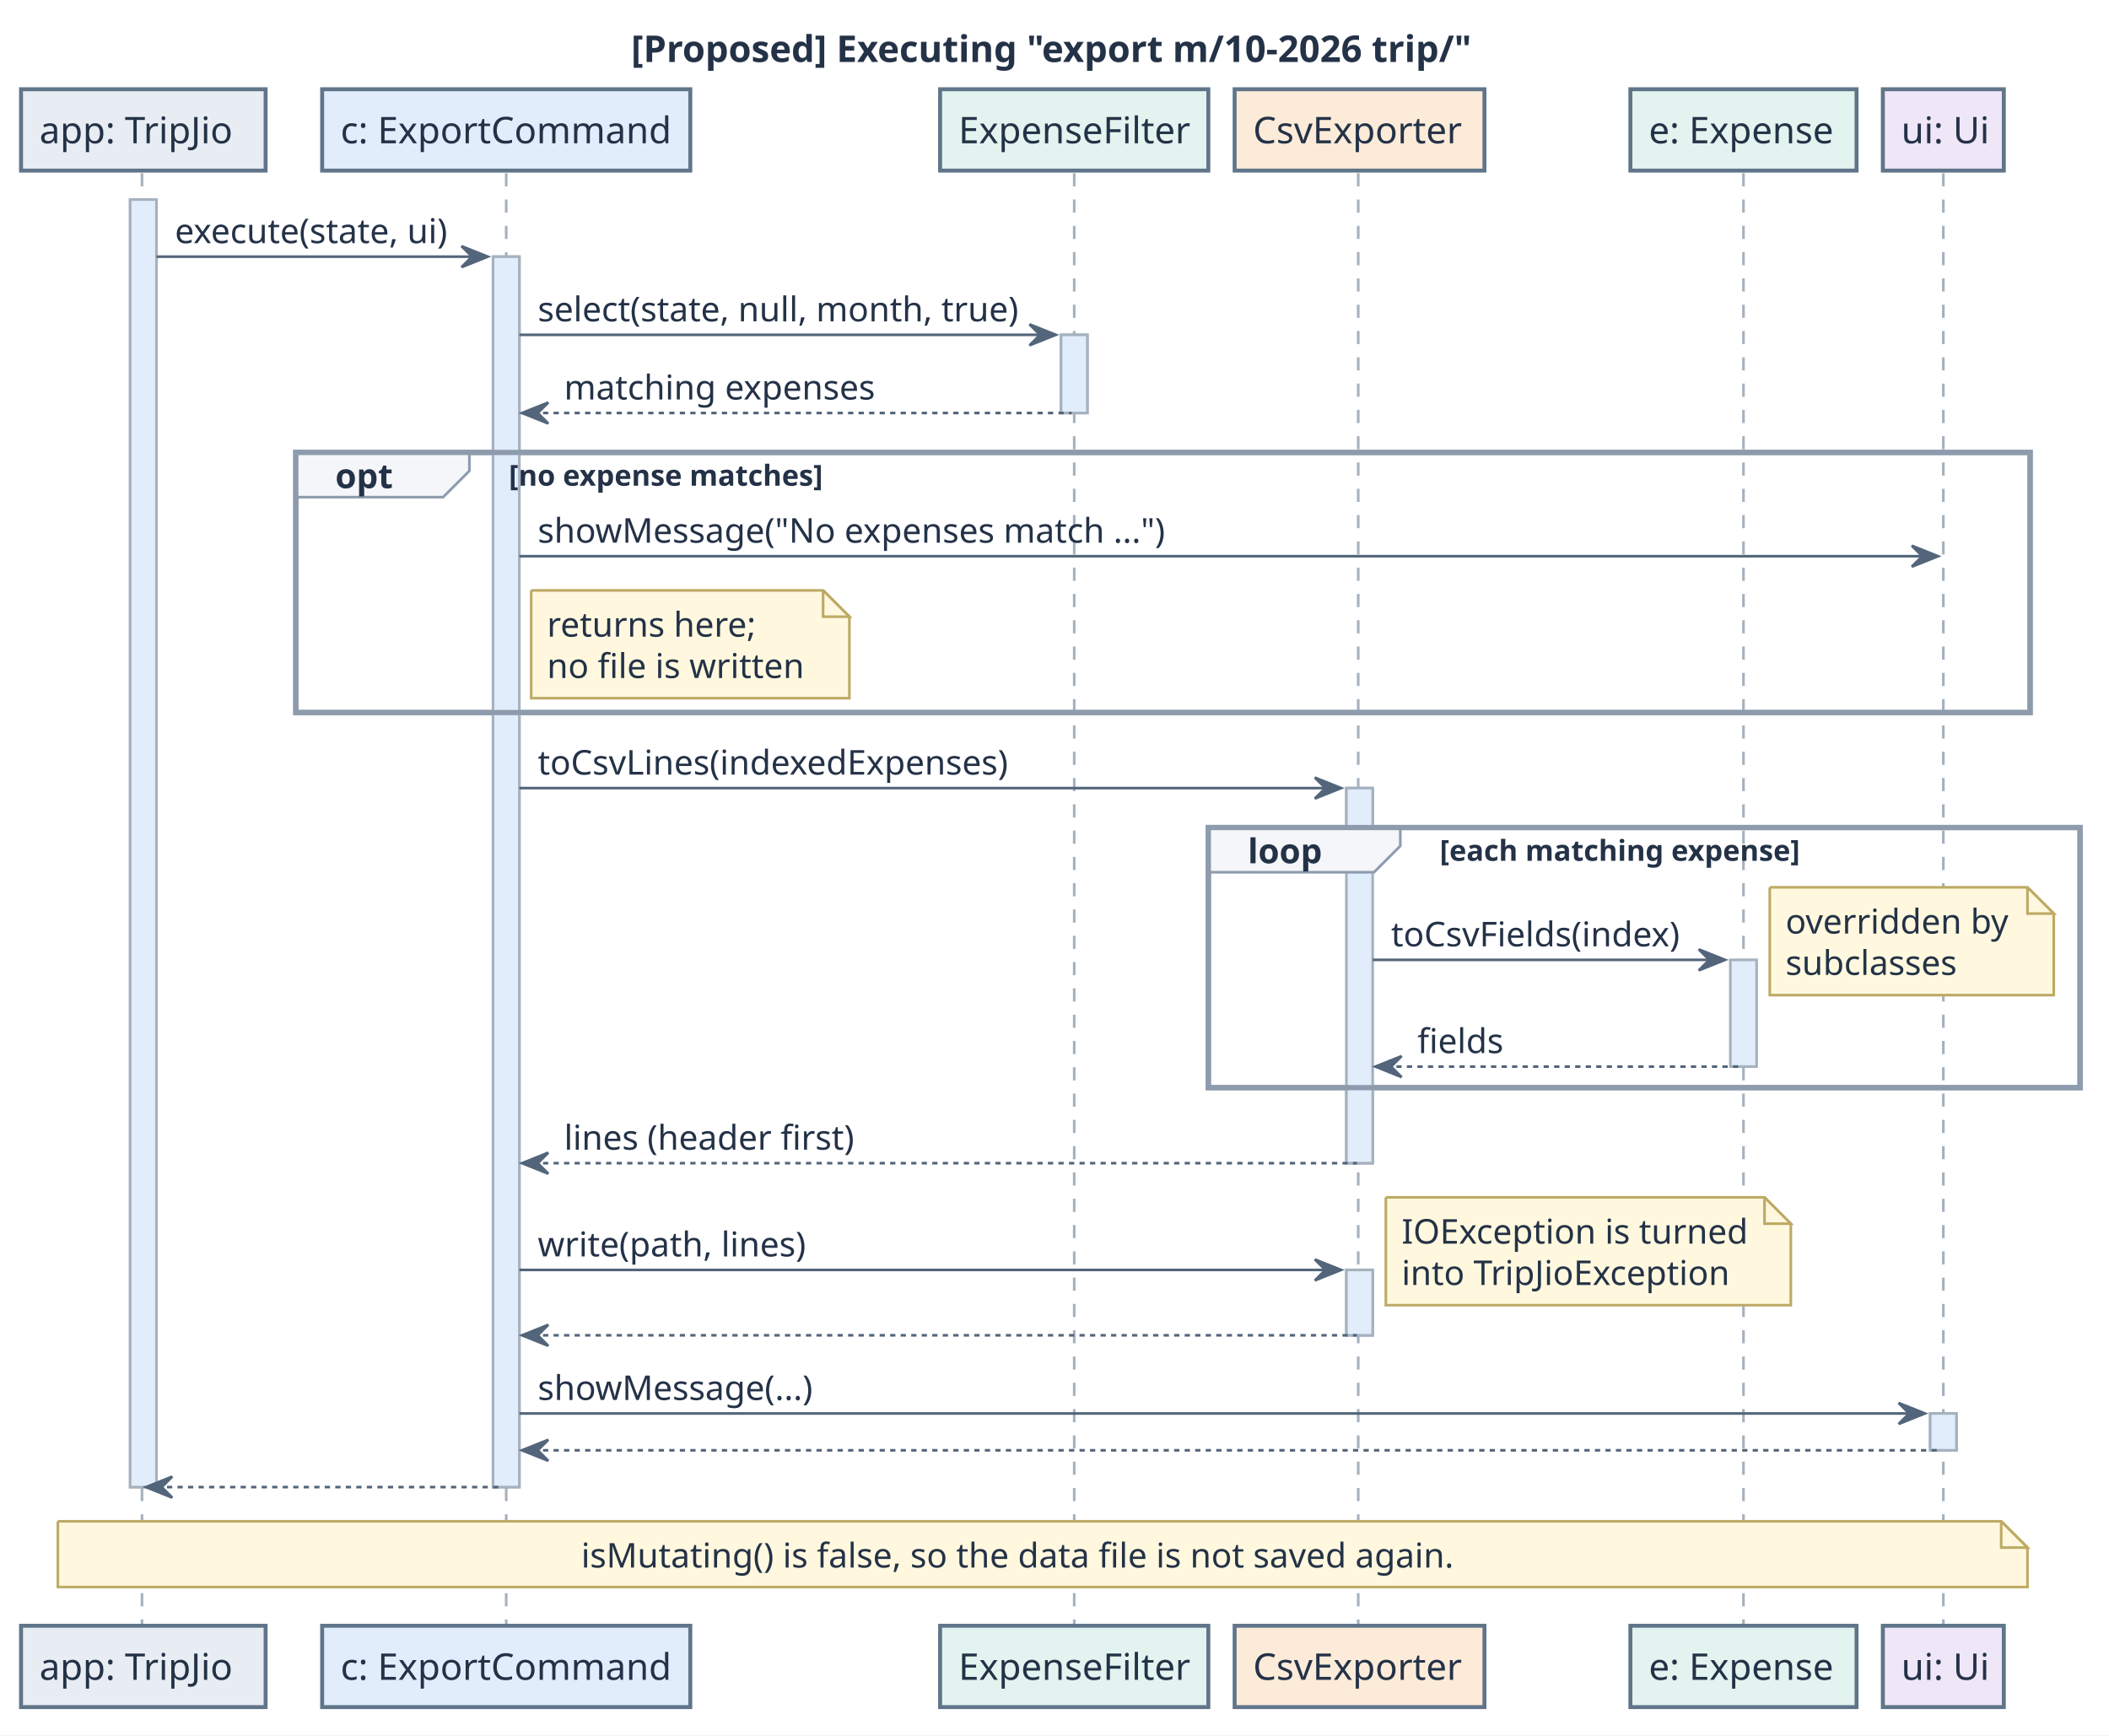
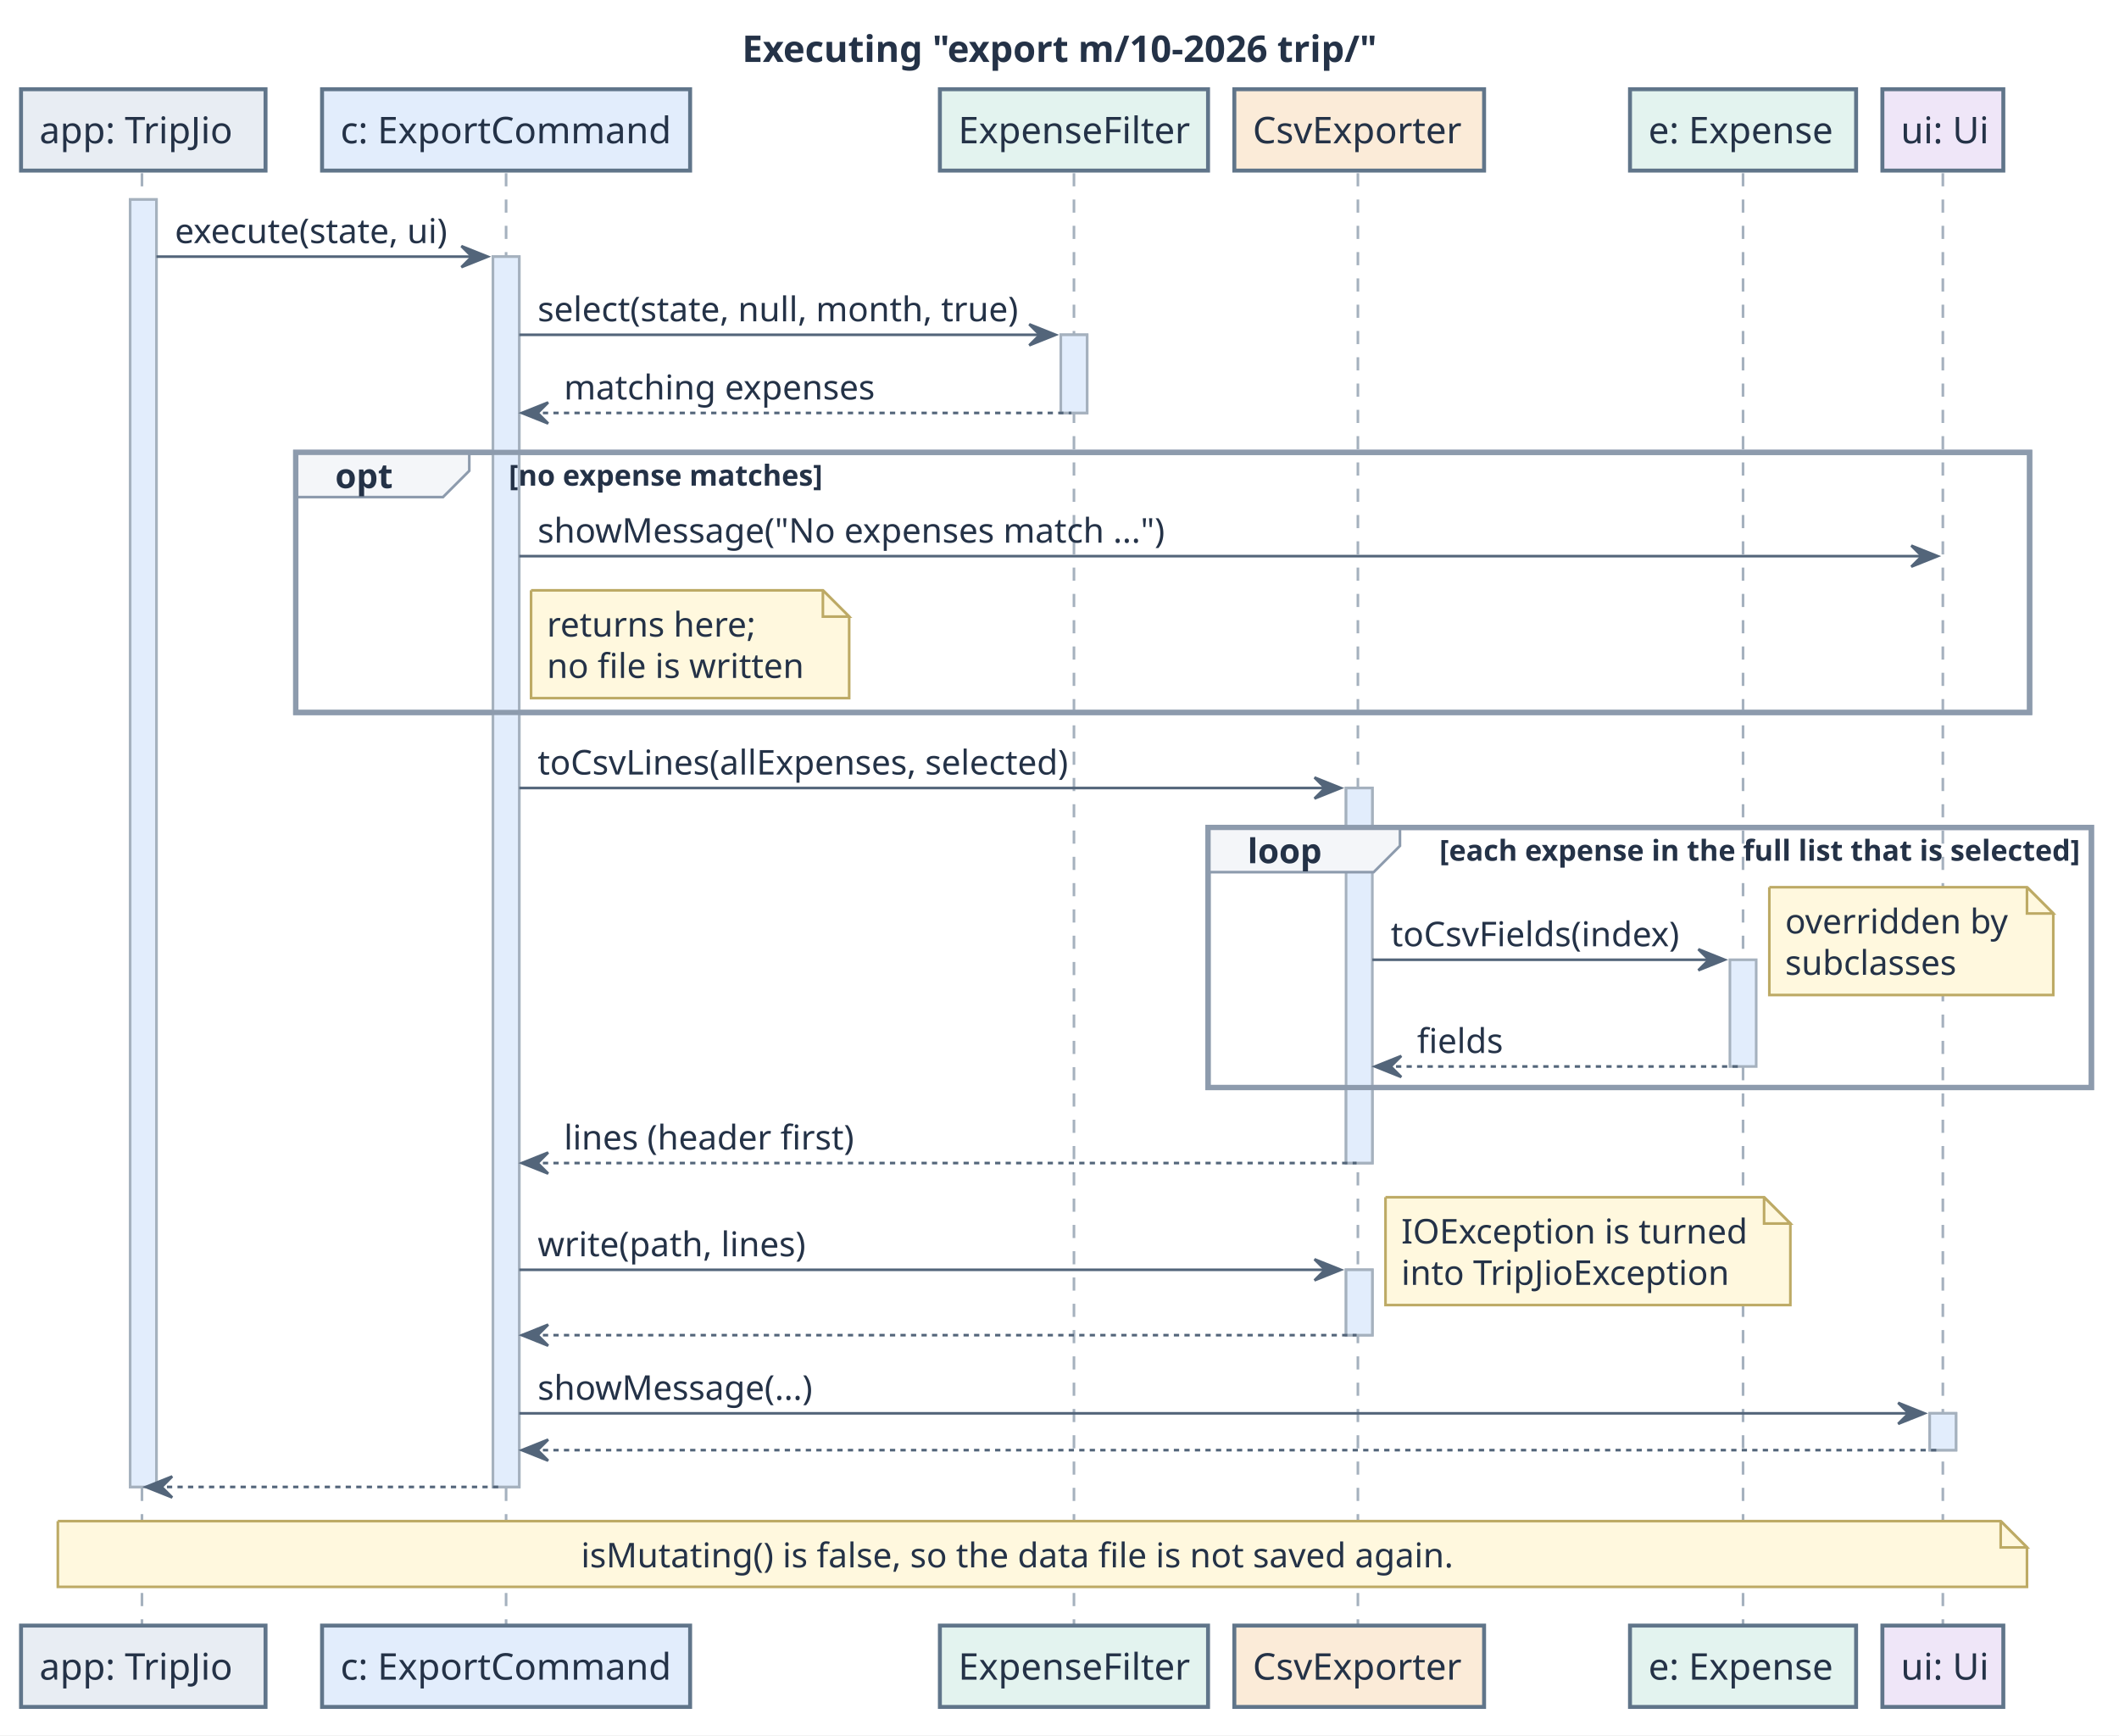
- <svg xmlns="http://www.w3.org/2000/svg" contentScriptType="application/ecmascript" contentStyleType="text/css" height="660px" preserveAspectRatio="none" style="width:802px;height:660px;background:#FFFFFF;" version="1.1" viewBox="0 0 802 660" width="802px" zoomAndPan="magnify">
+ <svg xmlns="http://www.w3.org/2000/svg" contentScriptType="application/ecmascript" contentStyleType="text/css" height="660px" preserveAspectRatio="none" style="width:806px;height:660px;background:#FFFFFF;" version="1.1" viewBox="0 0 806 660" width="806px" zoomAndPan="magnify">
  <rect x="0" y="0" width="100%" height="100%" fill="#FFFFFF" />
  <defs />
  <g>
-     <text fill="#243247" font-family="sans-serif" font-size="14" font-weight="bold" lengthAdjust="spacingAndGlyphs" textLength="324" x="240" y="23.562">[Proposed] Executing "export m/10-2026 trip/"</text>
+     <text fill="#243247" font-family="sans-serif" font-size="14" font-weight="bold" lengthAdjust="spacingAndGlyphs" textLength="244" x="282.25" y="23.562">Executing "export m/10-2026 trip/"</text>
    <rect fill="#E2EDFC" height="489.672" style="stroke: #A5B1BE; stroke-width: 1.0;" width="10" x="49.5" y="75.879" />
    <rect fill="#E2EDFC" height="467.942" style="stroke: #A5B1BE; stroke-width: 1.0;" width="10" x="187.5" y="97.608" />
    <rect fill="#E2EDFC" height="29.73" style="stroke: #A5B1BE; stroke-width: 1.0;" width="10" x="403.5" y="127.338" />
    <rect fill="#E2EDFC" height="142.648" style="stroke: #A5B1BE; stroke-width: 1.0;" width="10" x="512" y="299.715" />
    <rect fill="#E2EDFC" height="24.865" style="stroke: #A5B1BE; stroke-width: 1.0;" width="10" x="512" y="482.957" />
    <rect fill="#E2EDFC" height="40.594" style="stroke: #A5B1BE; stroke-width: 1.0;" width="10" x="658" y="365.039" />
    <rect fill="#E2EDFC" height="14" style="stroke: #A5B1BE; stroke-width: 1.0;" width="10" x="734" y="537.551" />
    <rect fill="#FFFFFF" height="98.918" style="stroke: #8D9BAD; stroke-width: 2.0;" width="659.5" x="112.5" y="172.067" />
-     <rect fill="#FFFFFF" height="98.918" style="stroke: #8D9BAD; stroke-width: 2.0;" width="331.5" x="459.5" y="314.715" />
+     <rect fill="#FFFFFF" height="98.918" style="stroke: #8D9BAD; stroke-width: 2.0;" width="336" x="459.5" y="314.715" />
    <line style="stroke: #A5B1BE; stroke-width: 1.0; stroke-dasharray: 5.0,5.0;" x1="54" x2="54" y1="65.879" y2="619.28" />
    <line style="stroke: #A5B1BE; stroke-width: 1.0; stroke-dasharray: 5.0,5.0;" x1="192.5" x2="192.5" y1="65.879" y2="619.28" />
    <line style="stroke: #A5B1BE; stroke-width: 1.0; stroke-dasharray: 5.0,5.0;" x1="408.5" x2="408.5" y1="65.879" y2="619.28" />
    <line style="stroke: #A5B1BE; stroke-width: 1.0; stroke-dasharray: 5.0,5.0;" x1="516.5" x2="516.5" y1="65.879" y2="619.28" />
    <line style="stroke: #A5B1BE; stroke-width: 1.0; stroke-dasharray: 5.0,5.0;" x1="663" x2="663" y1="65.879" y2="619.28" />
    <line style="stroke: #A5B1BE; stroke-width: 1.0; stroke-dasharray: 5.0,5.0;" x1="739" x2="739" y1="65.879" y2="619.28" />
    <rect fill="#E8EDF3" height="30.939" style="stroke: #60758A; stroke-width: 1.5;" width="93" x="8" y="33.94" />
    <text fill="#243247" font-family="sans-serif" font-size="14" lengthAdjust="spacingAndGlyphs" textLength="79" x="15" y="54.502">app: TripJio</text>
    <rect fill="#E8EDF3" height="30.939" style="stroke: #60758A; stroke-width: 1.5;" width="93" x="8" y="618.28" />
    <text fill="#243247" font-family="sans-serif" font-size="14" lengthAdjust="spacingAndGlyphs" textLength="79" x="15" y="638.843">app: TripJio</text>
    <rect fill="#E2EDFC" height="30.939" style="stroke: #60758A; stroke-width: 1.5;" width="140" x="122.5" y="33.94" />
    <text fill="#243247" font-family="sans-serif" font-size="14" lengthAdjust="spacingAndGlyphs" textLength="126" x="129.5" y="54.502">c: ExportCommand</text>
    <rect fill="#E2EDFC" height="30.939" style="stroke: #60758A; stroke-width: 1.5;" width="140" x="122.5" y="618.28" />
    <text fill="#243247" font-family="sans-serif" font-size="14" lengthAdjust="spacingAndGlyphs" textLength="126" x="129.5" y="638.843">c: ExportCommand</text>
    <rect fill="#E3F3EF" height="30.939" style="stroke: #60758A; stroke-width: 1.5;" width="102" x="357.5" y="33.94" />
    <text fill="#243247" font-family="sans-serif" font-size="14" lengthAdjust="spacingAndGlyphs" textLength="88" x="364.5" y="54.502">ExpenseFilter</text>
    <rect fill="#E3F3EF" height="30.939" style="stroke: #60758A; stroke-width: 1.5;" width="102" x="357.5" y="618.28" />
    <text fill="#243247" font-family="sans-serif" font-size="14" lengthAdjust="spacingAndGlyphs" textLength="88" x="364.5" y="638.843">ExpenseFilter</text>
    <rect fill="#FBEBD8" height="30.939" style="stroke: #60758A; stroke-width: 1.5;" width="95" x="469.5" y="33.94" />
    <text fill="#243247" font-family="sans-serif" font-size="14" lengthAdjust="spacingAndGlyphs" textLength="81" x="476.5" y="54.502">CsvExporter</text>
    <rect fill="#FBEBD8" height="30.939" style="stroke: #60758A; stroke-width: 1.5;" width="95" x="469.5" y="618.28" />
    <text fill="#243247" font-family="sans-serif" font-size="14" lengthAdjust="spacingAndGlyphs" textLength="81" x="476.5" y="638.843">CsvExporter</text>
    <rect fill="#E3F3EF" height="30.939" style="stroke: #60758A; stroke-width: 1.5;" width="86" x="620" y="33.94" />
    <text fill="#243247" font-family="sans-serif" font-size="14" lengthAdjust="spacingAndGlyphs" textLength="72" x="627" y="54.502">e: Expense</text>
    <rect fill="#E3F3EF" height="30.939" style="stroke: #60758A; stroke-width: 1.5;" width="86" x="620" y="618.28" />
    <text fill="#243247" font-family="sans-serif" font-size="14" lengthAdjust="spacingAndGlyphs" textLength="72" x="627" y="638.843">e: Expense</text>
    <rect fill="#EFE6F8" height="30.939" style="stroke: #60758A; stroke-width: 1.5;" width="46" x="716" y="33.94" />
    <text fill="#243247" font-family="sans-serif" font-size="14" lengthAdjust="spacingAndGlyphs" textLength="32" x="723" y="54.502">ui: Ui</text>
    <rect fill="#EFE6F8" height="30.939" style="stroke: #60758A; stroke-width: 1.5;" width="46" x="716" y="618.28" />
    <text fill="#243247" font-family="sans-serif" font-size="14" lengthAdjust="spacingAndGlyphs" textLength="32" x="723" y="638.843">ui: Ui</text>
    <rect fill="#E2EDFC" height="489.672" style="stroke: #A5B1BE; stroke-width: 1.0;" width="10" x="49.5" y="75.879" />
    <rect fill="#E2EDFC" height="467.942" style="stroke: #A5B1BE; stroke-width: 1.0;" width="10" x="187.5" y="97.608" />
    <rect fill="#E2EDFC" height="29.73" style="stroke: #A5B1BE; stroke-width: 1.0;" width="10" x="403.5" y="127.338" />
    <rect fill="#E2EDFC" height="142.648" style="stroke: #A5B1BE; stroke-width: 1.0;" width="10" x="512" y="299.715" />
    <rect fill="#E2EDFC" height="24.865" style="stroke: #A5B1BE; stroke-width: 1.0;" width="10" x="512" y="482.957" />
    <rect fill="#E2EDFC" height="40.594" style="stroke: #A5B1BE; stroke-width: 1.0;" width="10" x="658" y="365.039" />
    <rect fill="#E2EDFC" height="14" style="stroke: #A5B1BE; stroke-width: 1.0;" width="10" x="734" y="537.551" />
    <polygon fill="#53657A" points="175.5,93.608,185.5,97.608,175.5,101.608,179.5,97.608" style="stroke: #53657A; stroke-width: 1.0;" />
    <line style="stroke: #53657A; stroke-width: 1.0;" x1="59.5" x2="181.5" y1="97.608" y2="97.608" />
    <text fill="#243247" font-family="sans-serif" font-size="13" lengthAdjust="spacingAndGlyphs" textLength="109" x="66.5" y="92.473">execute(state, ui)</text>
    <polygon fill="#53657A" points="391.5,123.338,401.5,127.338,391.5,131.338,395.5,127.338" style="stroke: #53657A; stroke-width: 1.0;" />
    <line style="stroke: #53657A; stroke-width: 1.0;" x1="197.5" x2="397.5" y1="127.338" y2="127.338" />
    <text fill="#243247" font-family="sans-serif" font-size="13" lengthAdjust="spacingAndGlyphs" textLength="187" x="204.5" y="122.202">select(state, null, month, true)</text>
    <polygon fill="#53657A" points="208.5,153.067,198.5,157.067,208.5,161.067,204.5,157.067" style="stroke: #53657A; stroke-width: 1.0;" />
    <line style="stroke: #53657A; stroke-width: 1.0; stroke-dasharray: 2.0,2.0;" x1="202.5" x2="407.5" y1="157.067" y2="157.067" />
    <text fill="#243247" font-family="sans-serif" font-size="13" lengthAdjust="spacingAndGlyphs" textLength="121" x="214.5" y="151.932">matching expenses</text>
    <path d="M112.5,172.067 L178.5,172.067 L178.5,179.067 L168.5,189.067 L112.5,189.067 L112.5,172.067 " fill="#F4F6F9" style="stroke: #8D9BAD; stroke-width: 1.0;" />
    <rect fill="none" height="98.918" style="stroke: #8D9BAD; stroke-width: 2.0;" width="659.5" x="112.5" y="172.067" />
    <text fill="#243247" font-family="sans-serif" font-size="13" font-weight="bold" lengthAdjust="spacingAndGlyphs" textLength="21" x="127.5" y="185.661">opt</text>
    <text fill="#243247" font-family="sans-serif" font-size="11" font-weight="bold" lengthAdjust="spacingAndGlyphs" textLength="121" x="193.5" y="184.724">[no expense matches]</text>
    <polygon fill="#53657A" points="727,207.526,737,211.526,727,215.526,731,211.526" style="stroke: #53657A; stroke-width: 1.0;" />
    <line style="stroke: #53657A; stroke-width: 1.0;" x1="197.5" x2="733" y1="211.526" y2="211.526" />
    <text fill="#243247" font-family="sans-serif" font-size="13" lengthAdjust="spacingAndGlyphs" textLength="253" x="204.5" y="206.391">showMessage("No expenses match ...")</text>
    <path d="M202,224.526 L202,265.526 L323,265.526 L323,234.526 L313,224.526 L202,224.526 " fill="#FFF8DE" style="stroke: #BDAA65; stroke-width: 1.0;" />
    <path d="M313,224.526 L313,234.526 L323,234.526 L313,224.526 " fill="#FFF8DE" style="stroke: #BDAA65; stroke-width: 1.0;" />
    <text fill="#243247" font-family="sans-serif" font-size="13" lengthAdjust="spacingAndGlyphs" textLength="82" x="208" y="242.12">returns here;</text>
    <text fill="#243247" font-family="sans-serif" font-size="13" lengthAdjust="spacingAndGlyphs" textLength="100" x="208" y="257.85">no file is written</text>
    <polygon fill="#53657A" points="500,295.715,510,299.715,500,303.715,504,299.715" style="stroke: #53657A; stroke-width: 1.0;" />
    <line style="stroke: #53657A; stroke-width: 1.0;" x1="197.5" x2="506" y1="299.715" y2="299.715" />
-     <text fill="#243247" font-family="sans-serif" font-size="13" lengthAdjust="spacingAndGlyphs" textLength="190" x="204.5" y="294.579">toCsvLines(indexedExpenses)</text>
+     <text fill="#243247" font-family="sans-serif" font-size="13" lengthAdjust="spacingAndGlyphs" textLength="214" x="204.5" y="294.579">toCsvLines(allExpenses, selected)</text>
    <path d="M459.5,314.715 L532.5,314.715 L532.5,321.715 L522.5,331.715 L459.5,331.715 L459.5,314.715 " fill="#F4F6F9" style="stroke: #8D9BAD; stroke-width: 1.0;" />
-     <rect fill="none" height="98.918" style="stroke: #8D9BAD; stroke-width: 2.0;" width="331.5" x="459.5" y="314.715" />
+     <rect fill="none" height="98.918" style="stroke: #8D9BAD; stroke-width: 2.0;" width="336" x="459.5" y="314.715" />
    <text fill="#243247" font-family="sans-serif" font-size="13" font-weight="bold" lengthAdjust="spacingAndGlyphs" textLength="28" x="474.5" y="328.309">loop</text>
-     <text fill="#243247" font-family="sans-serif" font-size="11" font-weight="bold" lengthAdjust="spacingAndGlyphs" textLength="137" x="547.5" y="327.371">[each matching expense]</text>
+     <text fill="#243247" font-family="sans-serif" font-size="11" font-weight="bold" lengthAdjust="spacingAndGlyphs" textLength="243" x="547.5" y="327.371">[each expense in the full list that is selected]</text>
    <polygon fill="#53657A" points="646,361.039,656,365.039,646,369.039,650,365.039" style="stroke: #53657A; stroke-width: 1.0;" />
    <line style="stroke: #53657A; stroke-width: 1.0;" x1="522" x2="652" y1="365.039" y2="365.039" />
    <text fill="#243247" font-family="sans-serif" font-size="13" lengthAdjust="spacingAndGlyphs" textLength="117" x="529" y="359.903">toCsvFields(index)</text>
    <path d="M673,337.444 L673,378.444 L781,378.444 L781,347.444 L771,337.444 L673,337.444 " fill="#FFF8DE" style="stroke: #BDAA65; stroke-width: 1.0;" />
    <path d="M771,337.444 L771,347.444 L781,347.444 L771,337.444 " fill="#FFF8DE" style="stroke: #BDAA65; stroke-width: 1.0;" />
    <text fill="#243247" font-family="sans-serif" font-size="13" lengthAdjust="spacingAndGlyphs" textLength="87" x="679" y="355.038">overridden by</text>
    <text fill="#243247" font-family="sans-serif" font-size="13" lengthAdjust="spacingAndGlyphs" textLength="69" x="679" y="370.768">subclasses</text>
    <polygon fill="#53657A" points="533,401.633,523,405.633,533,409.633,529,405.633" style="stroke: #53657A; stroke-width: 1.0;" />
    <line style="stroke: #53657A; stroke-width: 1.0; stroke-dasharray: 2.0,2.0;" x1="527" x2="662" y1="405.633" y2="405.633" />
    <text fill="#243247" font-family="sans-serif" font-size="13" lengthAdjust="spacingAndGlyphs" textLength="34" x="539" y="400.497">fields</text>
    <polygon fill="#53657A" points="208.5,438.362,198.5,442.362,208.5,446.362,204.5,442.362" style="stroke: #53657A; stroke-width: 1.0;" />
    <line style="stroke: #53657A; stroke-width: 1.0; stroke-dasharray: 2.0,2.0;" x1="202.5" x2="516" y1="442.362" y2="442.362" />
    <text fill="#243247" font-family="sans-serif" font-size="13" lengthAdjust="spacingAndGlyphs" textLength="115" x="214.5" y="437.227">lines (header first)</text>
    <polygon fill="#53657A" points="500,478.957,510,482.957,500,486.957,504,482.957" style="stroke: #53657A; stroke-width: 1.0;" />
    <line style="stroke: #53657A; stroke-width: 1.0;" x1="197.5" x2="506" y1="482.957" y2="482.957" />
    <text fill="#243247" font-family="sans-serif" font-size="13" lengthAdjust="spacingAndGlyphs" textLength="105" x="204.5" y="477.821">write(path, lines)</text>
    <path d="M527,455.362 L527,496.362 L681,496.362 L681,465.362 L671,455.362 L527,455.362 " fill="#FFF8DE" style="stroke: #BDAA65; stroke-width: 1.0;" />
    <path d="M671,455.362 L671,465.362 L681,465.362 L671,455.362 " fill="#FFF8DE" style="stroke: #BDAA65; stroke-width: 1.0;" />
    <text fill="#243247" font-family="sans-serif" font-size="13" lengthAdjust="spacingAndGlyphs" textLength="133" x="533" y="472.956">IOException is turned</text>
    <text fill="#243247" font-family="sans-serif" font-size="13" lengthAdjust="spacingAndGlyphs" textLength="130" x="533" y="488.685">into TripJioException</text>
    <polygon fill="#53657A" points="208.5,503.821,198.5,507.821,208.5,511.821,204.5,507.821" style="stroke: #53657A; stroke-width: 1.0;" />
    <line style="stroke: #53657A; stroke-width: 1.0; stroke-dasharray: 2.0,2.0;" x1="202.5" x2="516" y1="507.821" y2="507.821" />
    <polygon fill="#53657A" points="722,533.551,732,537.551,722,541.551,726,537.551" style="stroke: #53657A; stroke-width: 1.0;" />
    <line style="stroke: #53657A; stroke-width: 1.0;" x1="197.5" x2="728" y1="537.551" y2="537.551" />
    <text fill="#243247" font-family="sans-serif" font-size="13" lengthAdjust="spacingAndGlyphs" textLength="113" x="204.5" y="532.415">showMessage(...)</text>
    <polygon fill="#53657A" points="208.5,547.551,198.5,551.551,208.5,555.551,204.5,551.551" style="stroke: #53657A; stroke-width: 1.0;" />
    <line style="stroke: #53657A; stroke-width: 1.0; stroke-dasharray: 2.0,2.0;" x1="202.5" x2="738" y1="551.551" y2="551.551" />
    <polygon fill="#53657A" points="65.5,561.551,55.5,565.551,65.5,569.551,61.5,565.551" style="stroke: #53657A; stroke-width: 1.0;" />
    <line style="stroke: #53657A; stroke-width: 1.0; stroke-dasharray: 2.0,2.0;" x1="59.5" x2="191.5" y1="565.551" y2="565.551" />
    <path d="M22,578.551 L22,603.551 L771,603.551 L771,588.551 L761,578.551 L22,578.551 " fill="#FFF8DE" style="stroke: #BDAA65; stroke-width: 1.0;" />
    <path d="M761,578.551 L761,588.551 L771,588.551 L761,578.551 " fill="#FFF8DE" style="stroke: #BDAA65; stroke-width: 1.0;" />
    <text fill="#243247" font-family="sans-serif" font-size="13" lengthAdjust="spacingAndGlyphs" textLength="342" x="221" y="596.144">isMutating() is false, so the data file is not saved again.</text>
  </g>
</svg>
